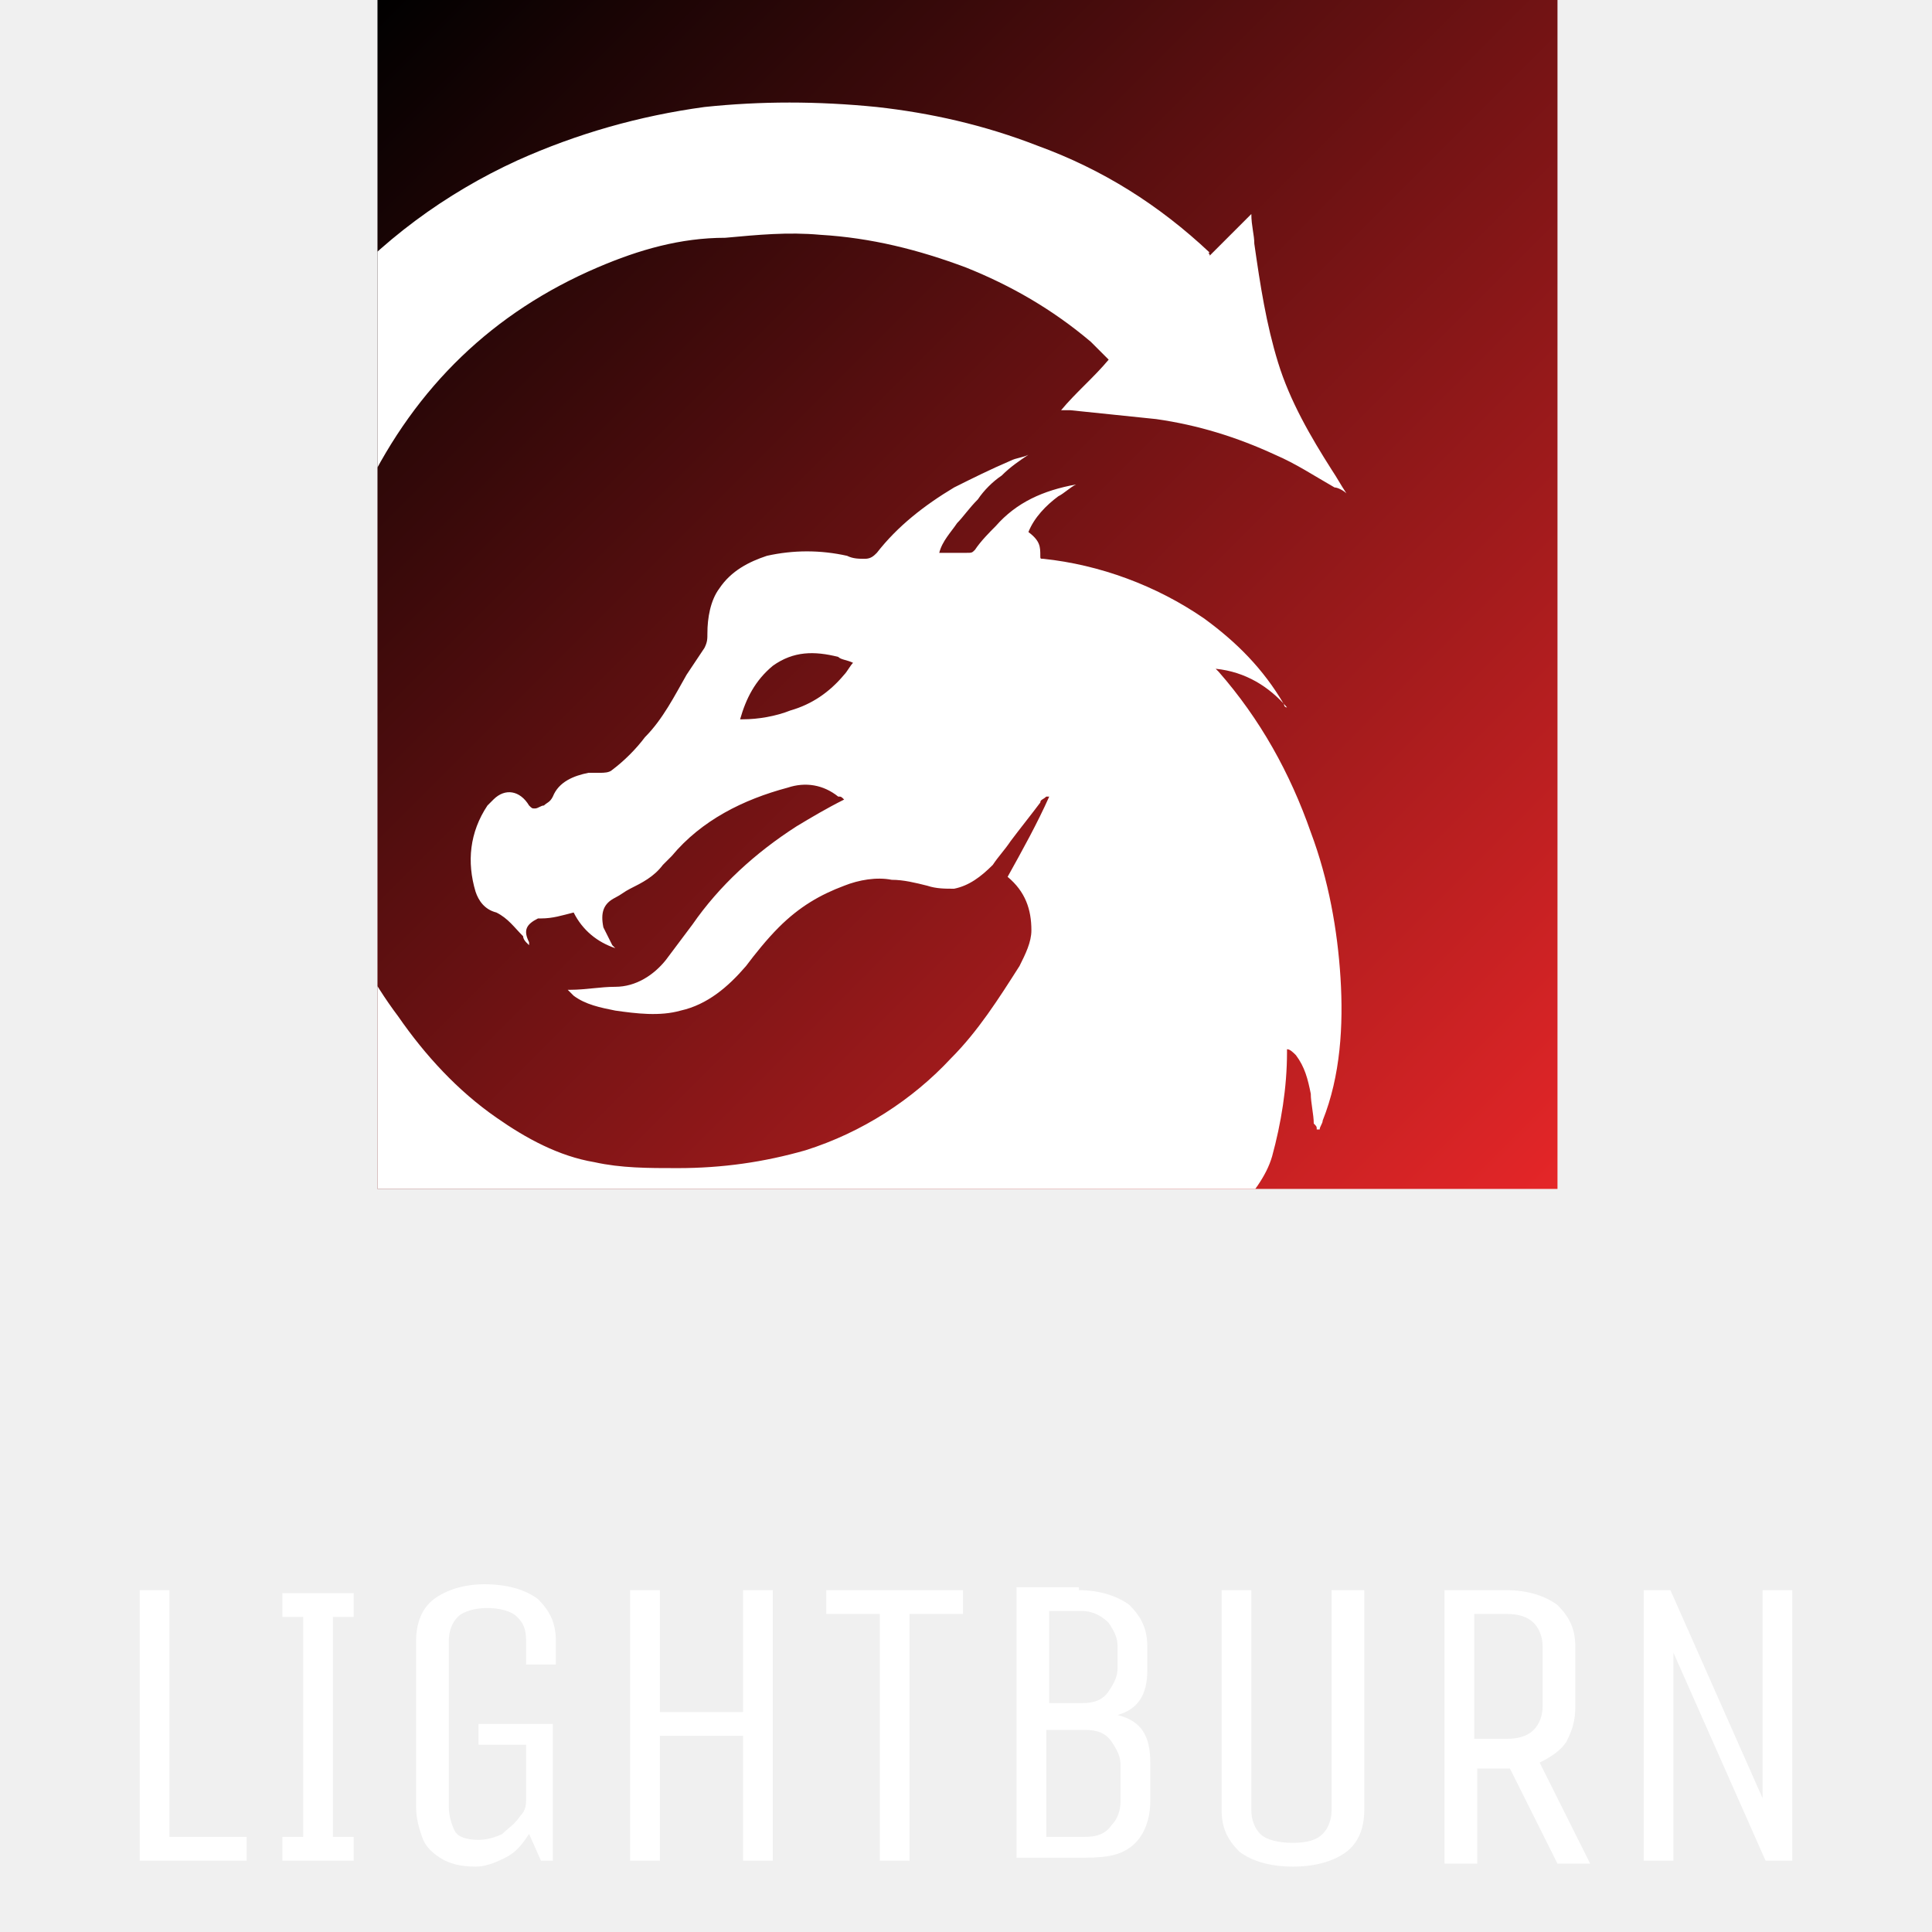
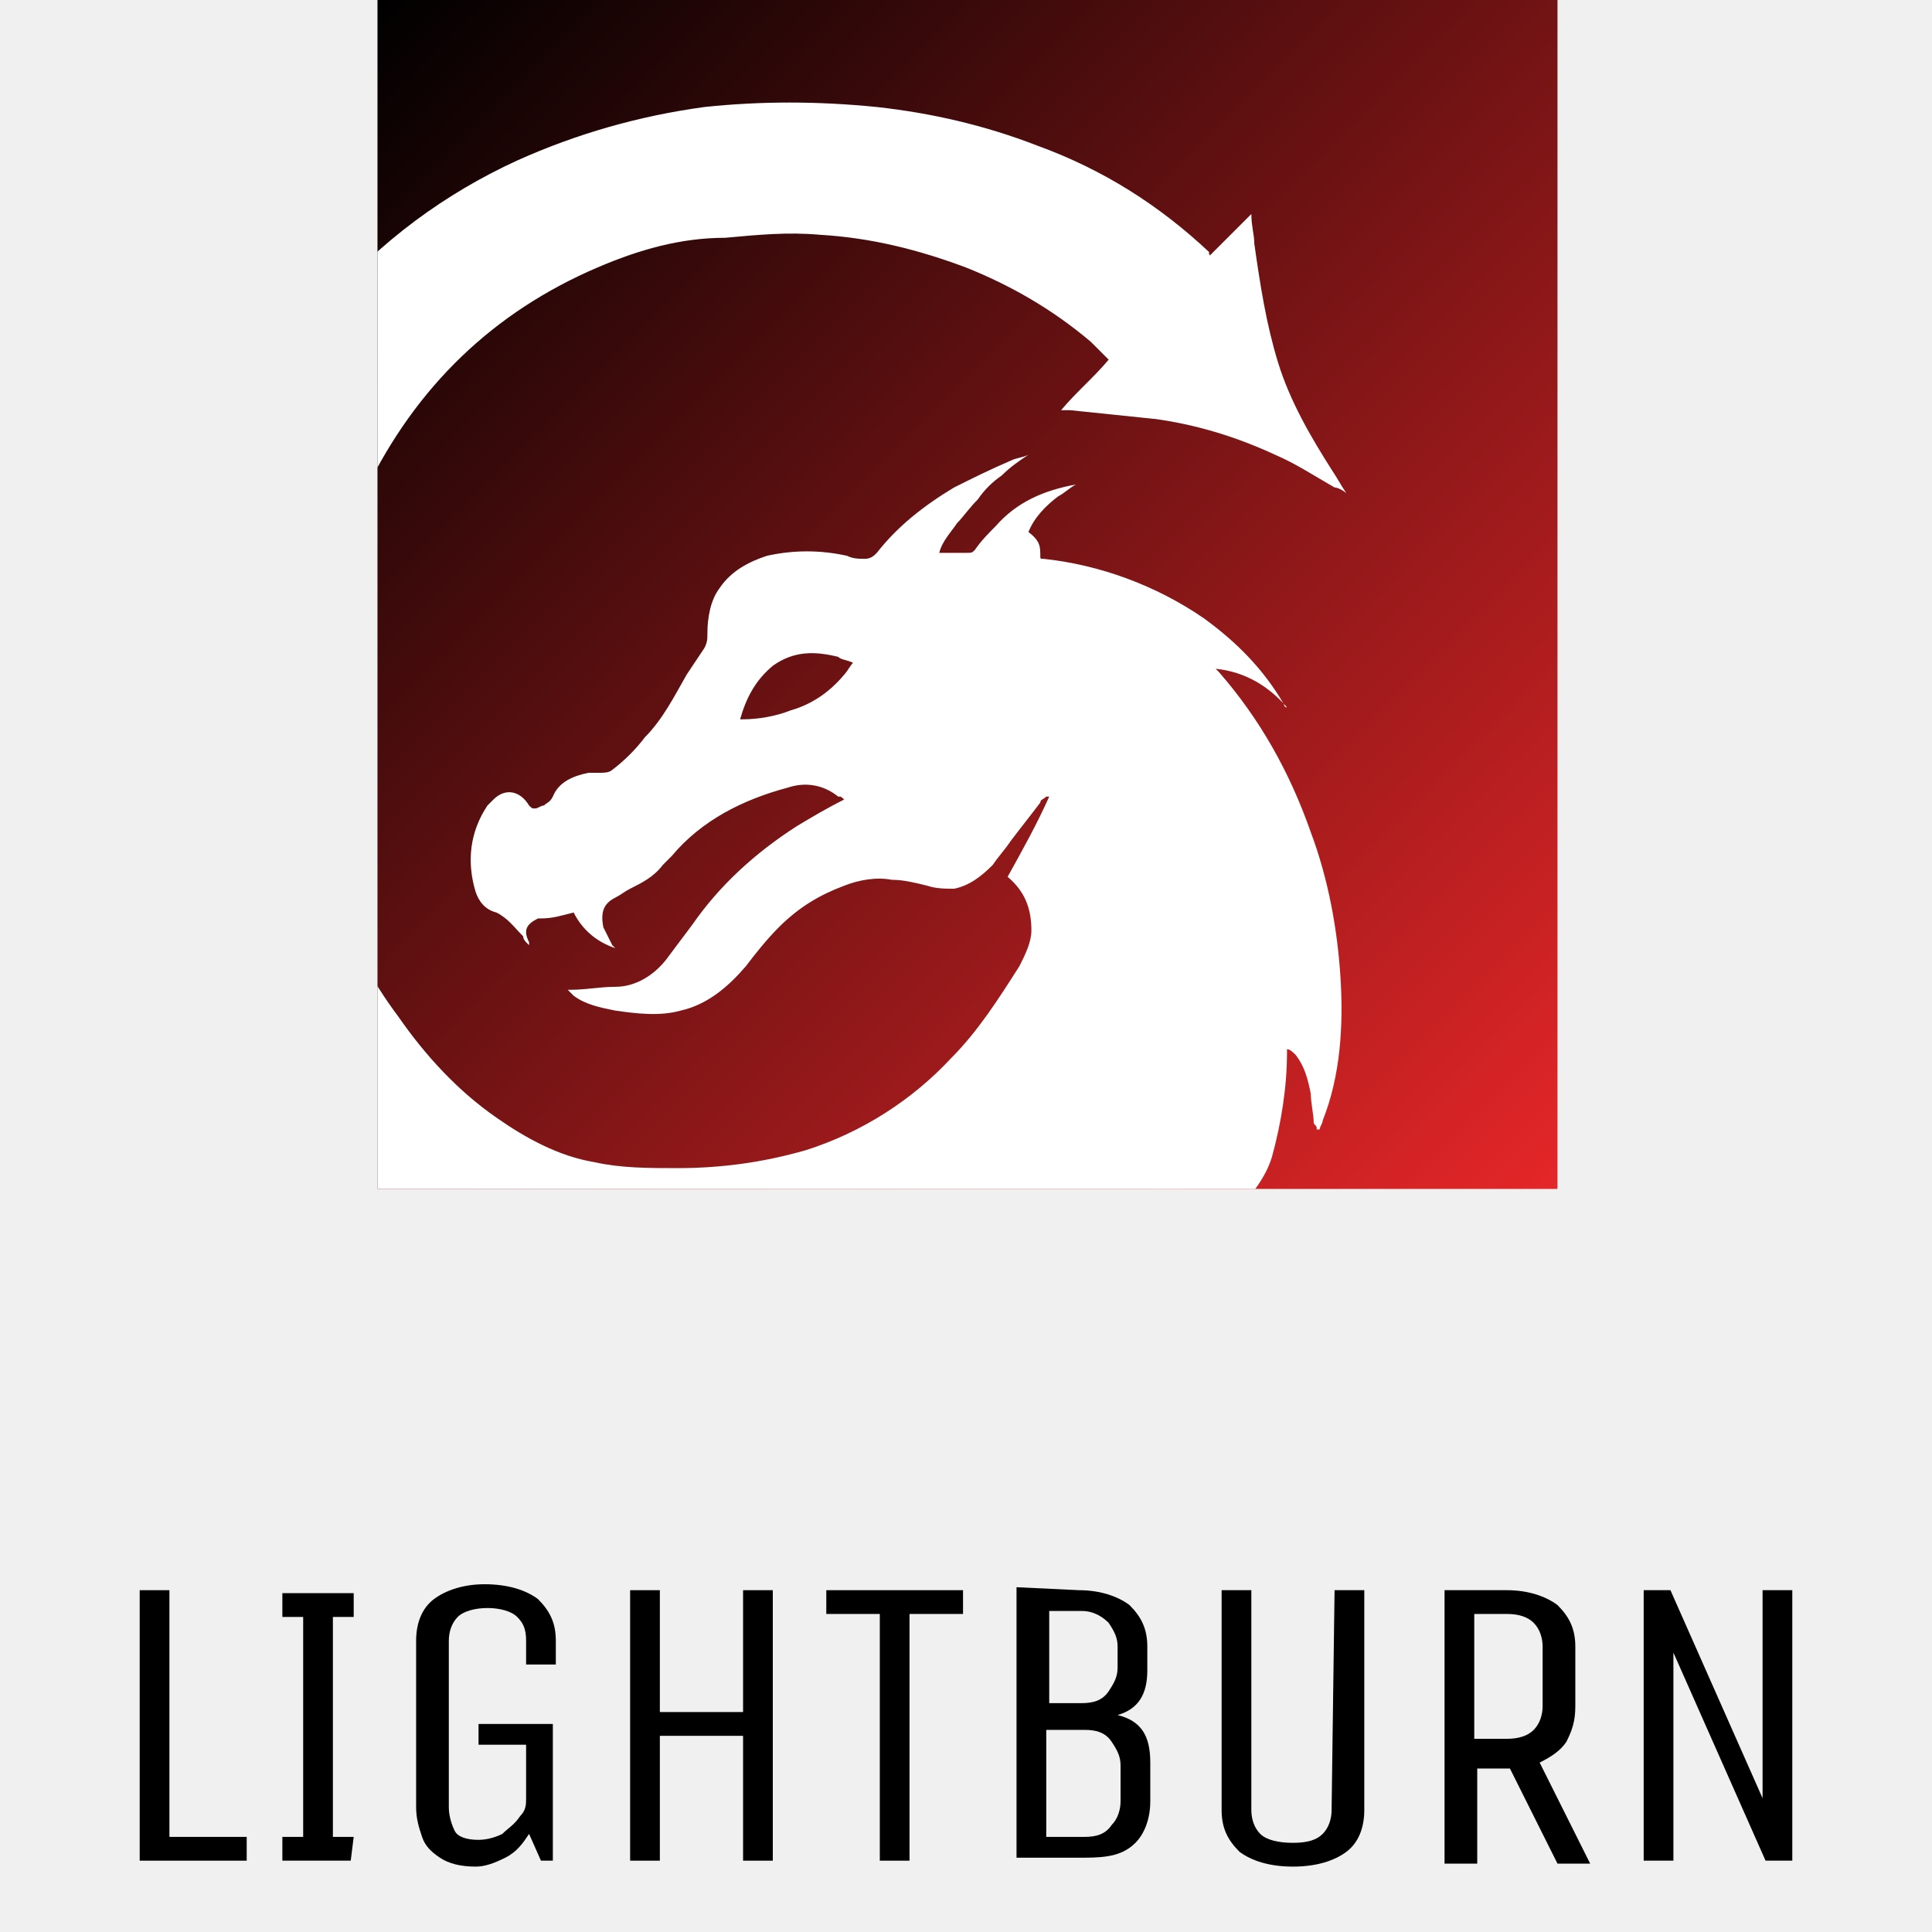
<svg xmlns="http://www.w3.org/2000/svg" xmlns:xlink="http://www.w3.org/1999/xlink" version="1.1" id="Layer_1" x="0px" y="0px" viewBox="0 0 65 65" style="enable-background:new 0 0 65 65;" xml:space="preserve">
  <style type="text/css">
- 	.st0{fill:#FFFFFF;}
- 	.st1{fill:url(#SVGID_1_);}
- 	.st2{clip-path:url(#SVGID_00000000215725939857814900000006432754244391231912_);}
+ 	.st0{fill:url(#SVGID_1_);}
+ 	.st1{clip-path:url(#SVGID_00000135673735839319862030000010154312686678104975_);}
+ 	.st2{fill:#FFFFFF;}
</style>
  <g>
-     <path class="st0" d="M4.7,53.5h1v8.3h2.6v0.8H4.7V53.5z" />
-     <path class="st0" d="M11.8,62.6H9.5v-0.8h0.7v-7.4H9.5v-0.8h2.4v0.8h-0.7v7.4h0.7V62.6z" />
-     <path class="st0" d="M16.1,58h2.5v4.6h-0.4l-0.4-0.9c-0.2,0.3-0.4,0.6-0.8,0.8s-0.7,0.3-1,0.3c-0.5,0-0.9-0.1-1.2-0.3   c-0.3-0.2-0.5-0.4-0.6-0.7s-0.2-0.6-0.2-1v-5.6c0-0.6,0.2-1.1,0.6-1.4c0.4-0.3,1-0.5,1.7-0.5c0.8,0,1.4,0.2,1.8,0.5   c0.4,0.4,0.6,0.8,0.6,1.4V56h-1v-0.8c0-0.4-0.1-0.6-0.3-0.8c-0.2-0.2-0.6-0.3-1-0.3c-0.4,0-0.8,0.1-1,0.3c-0.2,0.2-0.3,0.5-0.3,0.8   v5.6c0,0.3,0.1,0.6,0.2,0.8c0.1,0.2,0.4,0.3,0.8,0.3c0.3,0,0.6-0.1,0.8-0.2c0.2-0.2,0.4-0.3,0.6-0.6c0.2-0.2,0.2-0.4,0.2-0.6v-1.8   h-1.6V58z" />
-     <path class="st0" d="M21.2,62.6v-9.1h1v4.1H25v-4.1h1v9.1h-1v-4.2h-2.8v4.2H21.2z" />
-     <path class="st0" d="M32.4,54.3h-1.8v8.3h-1v-8.3h-1.8v-0.8h4.6V54.3z" />
-     <path class="st0" d="M36.3,53.5c0.7,0,1.3,0.2,1.7,0.5c0.4,0.4,0.6,0.8,0.6,1.4v0.8c0,0.8-0.3,1.3-1,1.5c0.8,0.2,1.1,0.7,1.1,1.6   v1.3c0,0.6-0.2,1.1-0.5,1.4c-0.4,0.4-0.9,0.5-1.7,0.5h-2.3v-9.1H36.3z M37.6,55.4c0-0.3-0.1-0.5-0.3-0.8c-0.2-0.2-0.5-0.4-0.9-0.4   h-1.1v3.1h1.1c0.4,0,0.7-0.1,0.9-0.4c0.2-0.3,0.3-0.5,0.3-0.8V55.4z M37.7,59.4c0-0.3-0.1-0.5-0.3-0.8s-0.5-0.4-0.9-0.4h-1.3v3.6   h1.3c0.4,0,0.7-0.1,0.9-0.4c0.2-0.2,0.3-0.5,0.3-0.8V59.4z" />
-     <path class="st0" d="M44.9,53.5h1v7.4c0,0.6-0.2,1.1-0.6,1.4s-1,0.5-1.8,0.5s-1.4-0.2-1.8-0.5c-0.4-0.4-0.6-0.8-0.6-1.4v-7.4h1v7.4   c0,0.3,0.1,0.6,0.3,0.8c0.2,0.2,0.6,0.3,1.1,0.3c0.5,0,0.8-0.1,1-0.3c0.2-0.2,0.3-0.5,0.3-0.8V53.5z" />
-     <path class="st0" d="M48.6,62.6v-9.1h2.1c0.7,0,1.3,0.2,1.7,0.5c0.4,0.4,0.6,0.8,0.6,1.4v2c0,0.5-0.1,0.8-0.3,1.2   c-0.2,0.3-0.5,0.5-0.9,0.7l1.7,3.4h-1.1l-1.6-3.2h-1.1v3.2H48.6z M51.9,55.4c0-0.3-0.1-0.6-0.3-0.8s-0.5-0.3-0.9-0.3h-1.1v4.2h1.1   c0.4,0,0.7-0.1,0.9-0.3c0.2-0.2,0.3-0.5,0.3-0.8V55.4z" />
-     <path class="st0" d="M55.3,62.6v-9.1h0.9l3.1,7v-7h1v9.1h-0.9l-3.1-7v7H55.3z" />
+     <path d="M4.7,53.5h1v8.3h2.6v0.8H4.7V53.5z" />
+     <path d="M11.8,62.6H9.5v-0.8h0.7v-7.4H9.5v-0.8h2.4v0.8h-0.7v7.4h0.7L11.8,62.6L11.8,62.6z" />
+     <path d="M16.1,58h2.5v4.6h-0.4l-0.4-0.9c-0.2,0.3-0.4,0.6-0.8,0.8s-0.7,0.3-1,0.3c-0.5,0-0.9-0.1-1.2-0.3s-0.5-0.4-0.6-0.7   s-0.2-0.6-0.2-1v-5.6c0-0.6,0.2-1.1,0.6-1.4c0.4-0.3,1-0.5,1.7-0.5c0.8,0,1.4,0.2,1.8,0.5c0.4,0.4,0.6,0.8,0.6,1.4V56h-1v-0.8   c0-0.4-0.1-0.6-0.3-0.8c-0.2-0.2-0.6-0.3-1-0.3s-0.8,0.1-1,0.3s-0.3,0.5-0.3,0.8v5.6c0,0.3,0.1,0.6,0.2,0.8   c0.1,0.2,0.4,0.3,0.8,0.3c0.3,0,0.6-0.1,0.8-0.2c0.2-0.2,0.4-0.3,0.6-0.6c0.2-0.2,0.2-0.4,0.2-0.6v-1.8h-1.6   C16.1,58.7,16.1,58,16.1,58z" />
+     <path d="M21.2,62.6v-9.1h1v4.1H25v-4.1h1v9.1h-1v-4.2h-2.8v4.2H21.2z" />
+     <path d="M32.4,54.3h-1.8v8.3h-1v-8.3h-1.8v-0.8h4.6V54.3z" />
+     <path d="M36.3,53.5c0.7,0,1.3,0.2,1.7,0.5c0.4,0.4,0.6,0.8,0.6,1.4v0.8c0,0.8-0.3,1.3-1,1.5c0.8,0.2,1.1,0.7,1.1,1.6v1.3   c0,0.6-0.2,1.1-0.5,1.4c-0.4,0.4-0.9,0.5-1.7,0.5h-2.3v-9.1L36.3,53.5L36.3,53.5z M37.6,55.4c0-0.3-0.1-0.5-0.3-0.8   c-0.2-0.2-0.5-0.4-0.9-0.4h-1.1v3.1h1.1c0.4,0,0.7-0.1,0.9-0.4c0.2-0.3,0.3-0.5,0.3-0.8V55.4z M37.7,59.4c0-0.3-0.1-0.5-0.3-0.8   s-0.5-0.4-0.9-0.4h-1.3v3.6h1.3c0.4,0,0.7-0.1,0.9-0.4c0.2-0.2,0.3-0.5,0.3-0.8V59.4z" />
+     <path d="M44.9,53.5h1v7.4c0,0.6-0.2,1.1-0.6,1.4s-1,0.5-1.8,0.5s-1.4-0.2-1.8-0.5c-0.4-0.4-0.6-0.8-0.6-1.4v-7.4h1v7.4   c0,0.3,0.1,0.6,0.3,0.8S43,62,43.5,62s0.8-0.1,1-0.3s0.3-0.5,0.3-0.8L44.9,53.5L44.9,53.5z" />
+     <path d="M48.6,62.6v-9.1h2.1c0.7,0,1.3,0.2,1.7,0.5c0.4,0.4,0.6,0.8,0.6,1.4v2c0,0.5-0.1,0.8-0.3,1.2c-0.2,0.3-0.5,0.5-0.9,0.7   l1.7,3.4h-1.1l-1.6-3.2h-1.1v3.2h-1.1V62.6z M51.9,55.4c0-0.3-0.1-0.6-0.3-0.8s-0.5-0.3-0.9-0.3h-1.1v4.2h1.1   c0.4,0,0.7-0.1,0.9-0.3s0.3-0.5,0.3-0.8V55.4z" />
+     <path d="M55.3,62.6v-9.1h0.9l3.1,7v-7h1v9.1h-0.9l-3.1-7v7H55.3z" />
  </g>
  <g>
-     <linearGradient id="SVGID_1_" gradientUnits="userSpaceOnUse" x1="52.425" y1="39.925" x2="12.575" y2="7.515527e-02">
+     <linearGradient id="SVGID_1_" gradientUnits="userSpaceOnUse" x1="52.475" y1="25.965" x2="12.625" y2="65.815" gradientTransform="matrix(1 0 0 -1 0 65.8898)">
      <stop offset="0" style="stop-color:#E52628" />
      <stop offset="1" style="stop-color:#000000" />
    </linearGradient>
-     <rect x="12.7" class="st1" width="39.7" height="40" />
+     <rect x="12.7" y="0" class="st0" width="39.7" height="40" />
    <g>
-       <defs>
-         <rect id="SVGID_00000010287745790325178980000014530809817897504410_" x="12.7" width="39.7" height="40" />
-       </defs>
-       <clipPath id="SVGID_00000106849736905377311650000011861899995889272766_">
-         <use xlink:href="#SVGID_00000010287745790325178980000014530809817897504410_" style="overflow:visible;" />
-       </clipPath>
-       <g style="clip-path:url(#SVGID_00000106849736905377311650000011861899995889272766_);">
-         <path class="st0" d="M40.7,8.6c0.5-0.5,0.9-0.9,1.4-1.4c0,0.4,0.1,0.7,0.1,1c0.2,1.4,0.4,2.7,0.8,4c0.4,1.3,1.1,2.5,1.8,3.6     c0.2,0.3,0.3,0.5,0.5,0.8c-0.1-0.1-0.3-0.2-0.4-0.2c-0.7-0.4-1.3-0.8-2-1.1c-1.3-0.6-2.6-1-4-1.2c-1-0.1-1.9-0.2-2.9-0.3     c-0.1,0-0.2,0-0.3,0c0.5-0.6,1.1-1.1,1.6-1.7c-0.2-0.2-0.4-0.4-0.6-0.6c-1.3-1.1-2.7-1.9-4.2-2.5c-1.6-0.6-3.2-1-4.9-1.1     c-1.1-0.1-2.1,0-3.2,0.1C22.9,8,21.5,8.4,20.1,9c-3.5,1.5-6.1,4-7.8,7.5c-0.9,1.9-1.4,3.8-1.6,5.9c-0.3,2.7-0.1,5.3,0.7,7.9     c0.4,1.4,1.1,2.7,2,3.9c0.9,1.3,2,2.5,3.3,3.4c1,0.7,2.1,1.3,3.3,1.5c0.9,0.2,1.8,0.2,2.8,0.2c1.5,0,2.9-0.2,4.3-0.6     c1.9-0.6,3.6-1.7,4.9-3.1c0.9-0.9,1.6-2,2.3-3.1c0.2-0.4,0.4-0.8,0.4-1.2c0-0.7-0.2-1.3-0.8-1.8c0.5-0.9,1-1.8,1.4-2.7     c0,0,0,0-0.1,0C35.1,26.9,35,26.9,35,27c-0.3,0.4-0.7,0.9-1,1.3c-0.2,0.3-0.4,0.5-0.6,0.8c-0.4,0.4-0.8,0.7-1.3,0.8     c-0.3,0-0.6,0-0.9-0.1c-0.4-0.1-0.8-0.2-1.2-0.2c-0.5-0.1-1.1,0-1.6,0.2c-0.8,0.3-1.5,0.7-2.2,1.4c-0.4,0.4-0.8,0.9-1.1,1.3     c-0.6,0.7-1.3,1.3-2.2,1.5c-0.7,0.2-1.5,0.1-2.2,0c-0.5-0.1-1-0.2-1.4-0.5c-0.1-0.1-0.1-0.1-0.2-0.2c0,0,0.1,0,0.1,0     c0.5,0,1-0.1,1.5-0.1c0.7,0,1.3-0.4,1.7-0.9c0.3-0.4,0.6-0.8,0.9-1.2c0.9-1.3,2.1-2.4,3.5-3.3c0.5-0.3,1-0.6,1.6-0.9     c-0.1-0.1-0.1-0.1-0.2-0.1c-0.5-0.4-1.1-0.5-1.7-0.3c-1.5,0.4-2.9,1.1-3.9,2.3c-0.1,0.1-0.2,0.2-0.3,0.3     c-0.3,0.4-0.7,0.6-1.1,0.8c-0.2,0.1-0.3,0.2-0.5,0.3c-0.4,0.2-0.5,0.5-0.4,1c0.1,0.2,0.2,0.4,0.3,0.6c0,0,0.1,0.1,0.1,0.1     c-0.6-0.2-1.1-0.6-1.4-1.2c-0.4,0.1-0.7,0.2-1.1,0.2c0,0-0.1,0-0.1,0c-0.4,0.2-0.5,0.4-0.3,0.8c0,0,0,0.1,0,0.1     c0,0-0.1-0.1-0.1-0.1c0,0-0.1-0.1-0.1-0.2c-0.3-0.3-0.5-0.6-0.9-0.8c-0.4-0.1-0.6-0.4-0.7-0.7c-0.3-1-0.2-2,0.4-2.9     c0.1-0.1,0.2-0.2,0.2-0.2c0.4-0.4,0.9-0.3,1.2,0.2c0.1,0.1,0.1,0.1,0.2,0.1c0.1,0,0.2-0.1,0.3-0.1c0.1-0.1,0.2-0.1,0.3-0.3     c0.2-0.5,0.7-0.7,1.2-0.8c0.1,0,0.3,0,0.4,0c0.1,0,0.3,0,0.4-0.1c0.4-0.3,0.8-0.7,1.1-1.1c0.6-0.6,1-1.4,1.4-2.1     c0.2-0.3,0.4-0.6,0.6-0.9c0.1-0.2,0.1-0.3,0.1-0.5c0-0.5,0.1-1.1,0.4-1.5c0.4-0.6,1-0.9,1.6-1.1c0.9-0.2,1.8-0.2,2.7,0     c0.2,0.1,0.4,0.1,0.6,0.1c0.2,0,0.3-0.1,0.4-0.2c0.7-0.9,1.6-1.6,2.6-2.2c0.6-0.3,1.2-0.6,1.9-0.9c0.2-0.1,0.4-0.1,0.6-0.2     c-0.3,0.2-0.6,0.4-0.9,0.7c-0.3,0.2-0.6,0.5-0.8,0.8c-0.3,0.3-0.5,0.6-0.7,0.8c-0.2,0.3-0.5,0.6-0.6,1c0.2,0,0.4,0,0.5,0     c0.1,0,0.3,0,0.4,0c0.2,0,0.2,0,0.3-0.1c0.2-0.3,0.5-0.6,0.7-0.8c0.7-0.8,1.6-1.2,2.7-1.4c0,0,0,0,0,0c-0.2,0.1-0.4,0.3-0.6,0.4     c-0.4,0.3-0.8,0.7-1,1.2C35,18.2,35,18.4,35,18.7c0,0.1,0,0.1,0.1,0.1c1.9,0.2,3.8,0.9,5.4,2c1.1,0.8,2,1.7,2.7,2.9     c0,0,0,0.1,0.1,0.1c-0.6-0.7-1.4-1.2-2.4-1.3c0.1,0.1,0.1,0.1,0.1,0.1c1.4,1.6,2.4,3.4,3.1,5.4c0.6,1.6,0.9,3.3,1,4.9     c0.1,1.6,0,3.3-0.6,4.8c0,0.1-0.1,0.2-0.1,0.3c0,0,0,0-0.1,0c0-0.1,0-0.1-0.1-0.2c0-0.3-0.1-0.7-0.1-1c-0.1-0.5-0.2-0.9-0.5-1.3     c-0.1-0.1-0.2-0.2-0.3-0.2c0,0,0,0.1,0,0.1c0,1.2-0.2,2.4-0.5,3.5c-0.2,0.7-0.7,1.3-1.2,1.9c-0.7,0.7-1.5,1.2-2.3,1.6     c-0.7,0.4-1.5,0.7-2.2,1c-1.2,0.4-2.4,0.7-3.6,1c-2.7,0.5-5.5,0.7-8.3,0.6c-1,0-2-0.1-3-0.2c-1.7-0.1-3.3-0.6-4.9-1.4     c-1.7-0.9-3.3-1.9-4.8-3.2c-1.7-1.6-3-3.4-4-5.4c-0.9-1.9-1.6-3.8-2-5.9C6,27.2,5.9,25.4,6,23.6C6,22,6.2,20.4,6.6,18.9     c0.8-3.2,2.2-6.2,4.4-8.7c1.8-2.1,4-3.7,6.4-4.8c2-0.9,4.1-1.5,6.3-1.8c1.9-0.2,3.8-0.2,5.8,0c1.8,0.2,3.6,0.6,5.4,1.3     c2.2,0.8,4.1,2,5.8,3.6C40.6,8.5,40.7,8.5,40.7,8.6z M24.9,24.2c0.1,0,0.1,0,0.1,0c0.5,0,1.1-0.1,1.6-0.3     c0.7-0.2,1.3-0.6,1.8-1.2c0.1-0.1,0.2-0.3,0.3-0.4c-0.2-0.1-0.4-0.1-0.5-0.2c-0.8-0.2-1.5-0.2-2.2,0.3     C25.4,22.9,25.1,23.5,24.9,24.2z" />
+       <g>
+         <defs>
+           <rect id="SVGID_00000070826286453231326560000000270482419425058448_" x="12.7" y="0" width="39.7" height="40" />
+         </defs>
+         <clipPath id="SVGID_00000114050279936205976050000015080810069996246676_">
+           <use xlink:href="#SVGID_00000070826286453231326560000000270482419425058448_" style="overflow:visible;" />
+         </clipPath>
+         <g style="clip-path:url(#SVGID_00000114050279936205976050000015080810069996246676_);">
+           <path class="st2" d="M40.7,8.6c0.5-0.5,0.9-0.9,1.4-1.4c0,0.4,0.1,0.7,0.1,1c0.2,1.4,0.4,2.7,0.8,4c0.4,1.3,1.1,2.5,1.8,3.6      c0.2,0.3,0.3,0.5,0.5,0.8c-0.1-0.1-0.3-0.2-0.4-0.2c-0.7-0.4-1.3-0.8-2-1.1c-1.3-0.6-2.6-1-4-1.2c-1-0.1-1.9-0.2-2.9-0.3      c-0.1,0-0.2,0-0.3,0c0.5-0.6,1.1-1.1,1.6-1.7c-0.2-0.2-0.4-0.4-0.6-0.6C35.4,10.4,34,9.6,32.5,9c-1.6-0.6-3.2-1-4.9-1.1      c-1.1-0.1-2.1,0-3.2,0.1c-1.5,0-2.9,0.4-4.3,1c-3.5,1.5-6.1,4-7.8,7.5c-0.9,1.9-1.4,3.8-1.6,5.9c-0.3,2.7-0.1,5.3,0.7,7.9      c0.4,1.4,1.1,2.7,2,3.9c0.9,1.3,2,2.5,3.3,3.4c1,0.7,2.1,1.3,3.3,1.5c0.9,0.2,1.8,0.2,2.8,0.2c1.5,0,2.9-0.2,4.3-0.6      c1.9-0.6,3.6-1.7,4.9-3.1c0.9-0.9,1.6-2,2.3-3.1c0.2-0.4,0.4-0.8,0.4-1.2c0-0.7-0.2-1.3-0.8-1.8c0.5-0.9,1-1.8,1.4-2.7      c0,0,0,0-0.1,0C35.1,26.9,35,26.9,35,27c-0.3,0.4-0.7,0.9-1,1.3c-0.2,0.3-0.4,0.5-0.6,0.8c-0.4,0.4-0.8,0.7-1.3,0.8      c-0.3,0-0.6,0-0.9-0.1c-0.4-0.1-0.8-0.2-1.2-0.2c-0.5-0.1-1.1,0-1.6,0.2c-0.8,0.3-1.5,0.7-2.2,1.4c-0.4,0.4-0.8,0.9-1.1,1.3      c-0.6,0.7-1.3,1.3-2.2,1.5c-0.7,0.2-1.5,0.1-2.2,0c-0.5-0.1-1-0.2-1.4-0.5c-0.1-0.1-0.1-0.1-0.2-0.2h0.1c0.5,0,1-0.1,1.5-0.1      c0.7,0,1.3-0.4,1.7-0.9c0.3-0.4,0.6-0.8,0.9-1.2c0.9-1.3,2.1-2.4,3.5-3.3c0.5-0.3,1-0.6,1.6-0.9c-0.1-0.1-0.1-0.1-0.2-0.1      c-0.5-0.4-1.1-0.5-1.7-0.3c-1.5,0.4-2.9,1.1-3.9,2.3c-0.1,0.1-0.2,0.2-0.3,0.3c-0.3,0.4-0.7,0.6-1.1,0.8      c-0.2,0.1-0.3,0.2-0.5,0.3c-0.4,0.2-0.5,0.5-0.4,1c0.1,0.2,0.2,0.4,0.3,0.6l0.1,0.1c-0.6-0.2-1.1-0.6-1.4-1.2      c-0.4,0.1-0.7,0.2-1.1,0.2h-0.1c-0.4,0.2-0.5,0.4-0.3,0.8v0.1l-0.1-0.1c0,0-0.1-0.1-0.1-0.2c-0.3-0.3-0.5-0.6-0.9-0.8      c-0.4-0.1-0.6-0.4-0.7-0.7c-0.3-1-0.2-2,0.4-2.9c0.1-0.1,0.2-0.2,0.2-0.2c0.4-0.4,0.9-0.3,1.2,0.2c0.1,0.1,0.1,0.1,0.2,0.1      s0.2-0.1,0.3-0.1c0.1-0.1,0.2-0.1,0.3-0.3c0.2-0.5,0.7-0.7,1.2-0.8c0.1,0,0.3,0,0.4,0s0.3,0,0.4-0.1c0.4-0.3,0.8-0.7,1.1-1.1      c0.6-0.6,1-1.4,1.4-2.1c0.2-0.3,0.4-0.6,0.6-0.9c0.1-0.2,0.1-0.3,0.1-0.5c0-0.5,0.1-1.1,0.4-1.5c0.4-0.6,1-0.9,1.6-1.1      c0.9-0.2,1.8-0.2,2.7,0c0.2,0.1,0.4,0.1,0.6,0.1s0.3-0.1,0.4-0.2c0.7-0.9,1.6-1.6,2.6-2.2c0.6-0.3,1.2-0.6,1.9-0.9      c0.2-0.1,0.4-0.1,0.6-0.2c-0.3,0.2-0.6,0.4-0.9,0.7c-0.3,0.2-0.6,0.5-0.8,0.8c-0.3,0.3-0.5,0.6-0.7,0.8c-0.2,0.3-0.5,0.6-0.6,1      c0.2,0,0.4,0,0.5,0s0.3,0,0.4,0c0.2,0,0.2,0,0.3-0.1c0.2-0.3,0.5-0.6,0.7-0.8c0.7-0.8,1.6-1.2,2.7-1.4l0,0      c-0.2,0.1-0.4,0.3-0.6,0.4c-0.4,0.3-0.8,0.7-1,1.2c0.4,0.3,0.4,0.5,0.4,0.8c0,0.1,0,0.1,0.1,0.1c1.9,0.2,3.8,0.9,5.4,2      c1.1,0.8,2,1.7,2.7,2.9c0,0,0,0.1,0.1,0.1c-0.6-0.7-1.4-1.2-2.4-1.3c0.1,0.1,0.1,0.1,0.1,0.1c1.4,1.6,2.4,3.4,3.1,5.4      c0.6,1.6,0.9,3.3,1,4.9c0.1,1.6,0,3.3-0.6,4.8c0,0.1-0.1,0.2-0.1,0.3c0,0,0,0-0.1,0c0-0.1,0-0.1-0.1-0.2c0-0.3-0.1-0.7-0.1-1      c-0.1-0.5-0.2-0.9-0.5-1.3c-0.1-0.1-0.2-0.2-0.3-0.2v0.1c0,1.2-0.2,2.4-0.5,3.5c-0.2,0.7-0.7,1.3-1.2,1.9      c-0.7,0.7-1.5,1.2-2.3,1.6c-0.7,0.4-1.5,0.7-2.2,1c-1.2,0.4-2.4,0.7-3.6,1c-2.7,0.5-5.5,0.7-8.3,0.6c-1,0-2-0.1-3-0.2      c-1.7-0.1-3.3-0.6-4.9-1.4c-1.7-0.9-3.3-1.9-4.8-3.2c-1.7-1.6-3-3.4-4-5.4c-0.9-1.9-1.6-3.8-2-5.9C6,27.2,5.9,25.4,6,23.6      c0-1.6,0.2-3.2,0.6-4.7c0.8-3.2,2.2-6.2,4.4-8.7c1.8-2.1,4-3.7,6.4-4.8c2-0.9,4.1-1.5,6.3-1.8c1.9-0.2,3.8-0.2,5.8,0      c1.8,0.2,3.6,0.6,5.4,1.3c2.2,0.8,4.1,2,5.8,3.6C40.6,8.5,40.7,8.5,40.7,8.6z M24.9,24.2c0.1,0,0.1,0,0.1,0      c0.5,0,1.1-0.1,1.6-0.3c0.7-0.2,1.3-0.6,1.8-1.2c0.1-0.1,0.2-0.3,0.3-0.4c-0.2-0.1-0.4-0.1-0.5-0.2c-0.8-0.2-1.5-0.2-2.2,0.3      C25.4,22.9,25.1,23.5,24.9,24.2z" />
+         </g>
      </g>
    </g>
  </g>
</svg>
